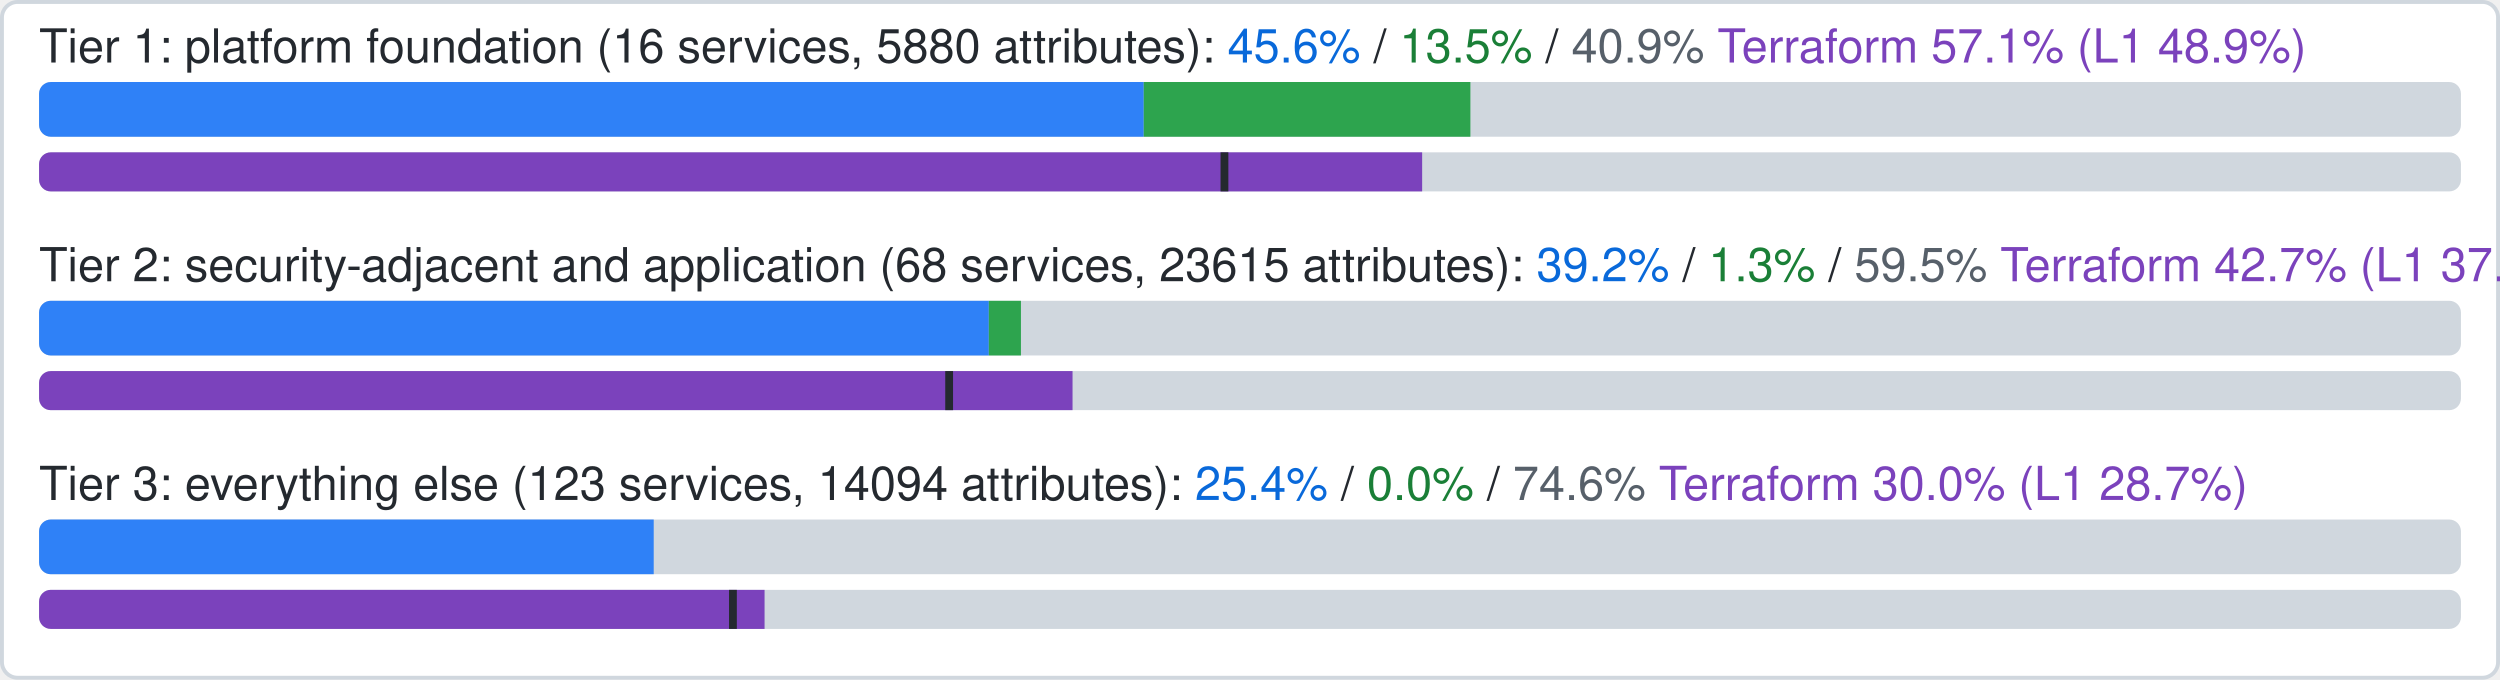
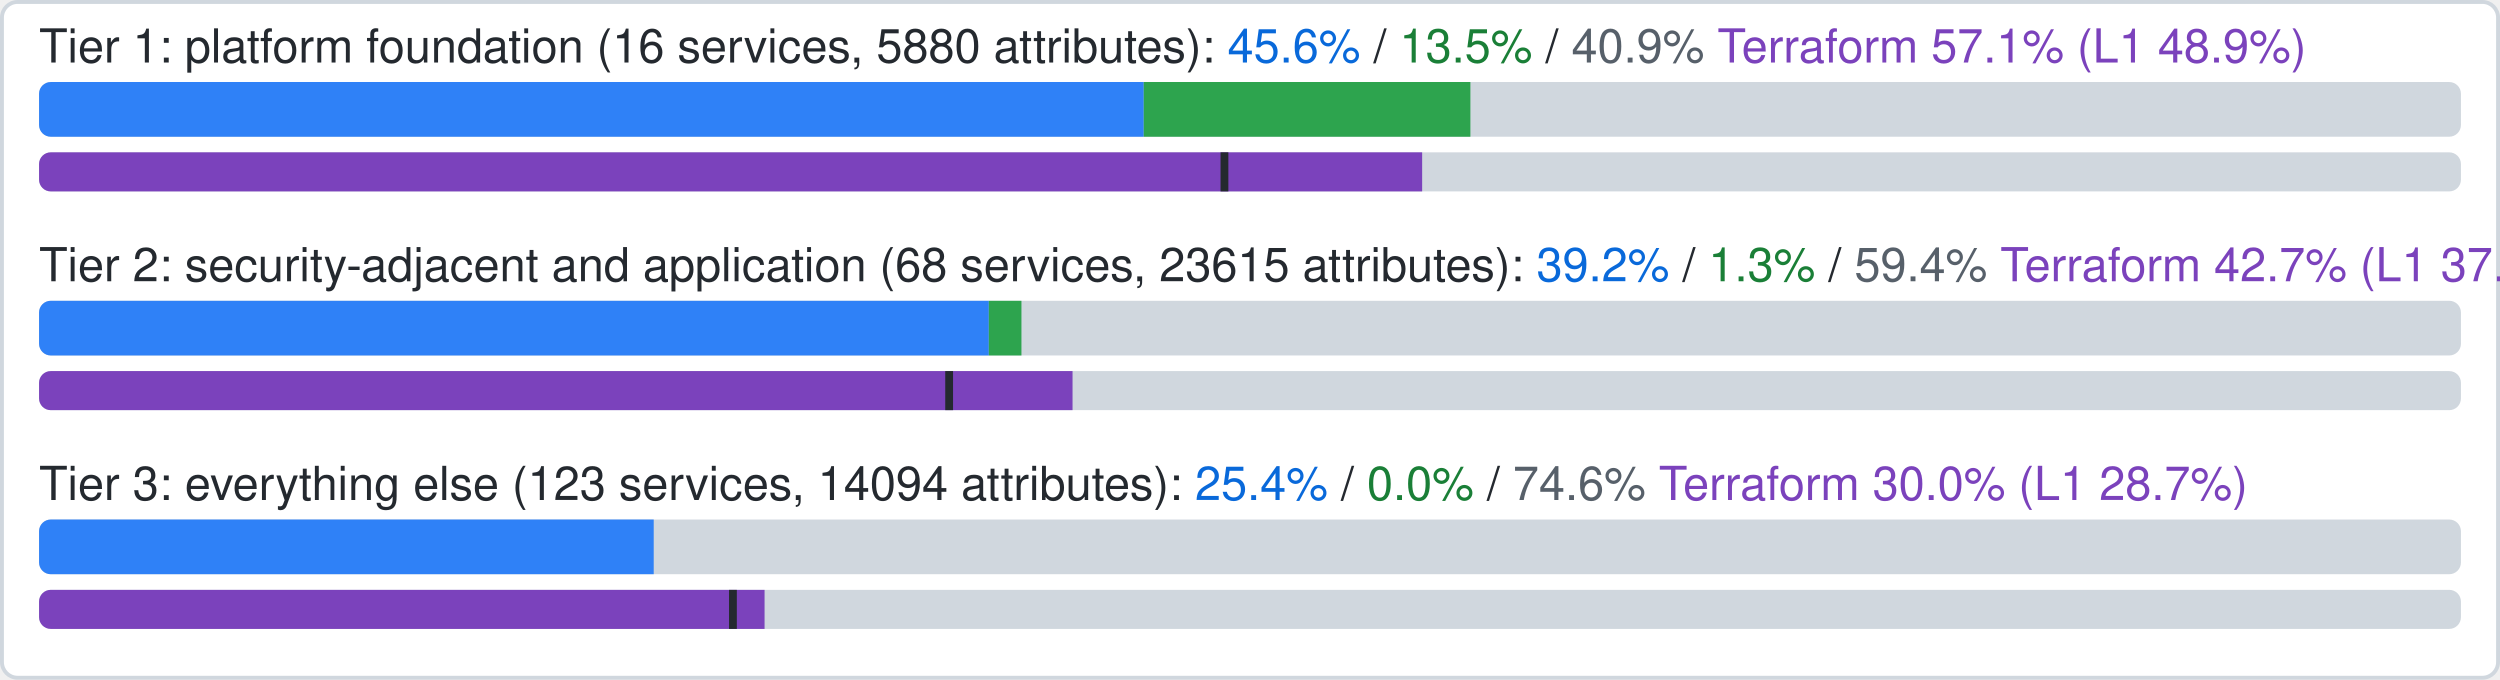
- <svg xmlns="http://www.w3.org/2000/svg" width="640" height="174" viewBox="0 0 640 174" role="img" aria-label="Coverage by tier: Tier 1: platform foundation official 45.6%, ours beyond official 13.5%, uncovered 40.9%, Terraform google-beta 57.1% (L1 48.9%), an estimate; Tier 2: security-adjacent and application official 39.2%, ours beyond official 1.3%, uncovered 59.5%, Terraform google-beta 42.7% (L1 37.6%), an estimate; Tier 3: everything else official 25.4%, ours beyond official 0.0%, uncovered 74.6%, Terraform google-beta 30.0% (L1 28.7%), an estimate;">
+ <svg xmlns="http://www.w3.org/2000/svg" width="640" height="174" viewBox="0 0 640 174" role="img" aria-label="Coverage by tier: Tier 1: platform foundation official 45.6%, ours beyond official 13.5%, uncovered 40.9%, Terraform google-beta 57.1% (L1 48.9%), an estimate; Tier 2: security-adjacent and application official 39.2%, ours beyond official 1.3%, uncovered 59.4%, Terraform google-beta 42.7% (L1 37.6%), an estimate; Tier 3: everything else official 25.4%, ours beyond official 0.0%, uncovered 74.6%, Terraform google-beta 30.0% (L1 28.7%), an estimate;">
  <rect x="0.5" y="0.5" width="639" height="173" rx="4" fill="#ffffff" stroke="#d0d7de" />
  <clipPath id="c0">
    <rect x="10" y="21" width="620" height="14" rx="3" />
  </clipPath>
  <text x="10" y="16" font-family="-apple-system,BlinkMacSystemFont,Segoe UI,Helvetica,Arial,sans-serif" font-size="12" fill="#24292f">Tier 1: platform foundation (16 services, 5880 attributes): <tspan fill="#0969da">45.6%</tspan> / <tspan fill="#1a7f37">13.5%</tspan> / <tspan fill="#57606a">40.9%</tspan>
    <tspan fill="#7b42bc">Terraform 57.1% (L1 48.9%)</tspan>
  </text>
  <clipPath id="t0">
    <rect x="10" y="39" width="620" height="10" rx="3" />
  </clipPath>
  <g clip-path="url(#t0)">
    <rect x="10" y="39" width="620" height="10" fill="#d0d7de" />
    <rect x="10" y="39" width="354.07" height="10" fill="#7b42bc" />
    <rect x="312.46" y="39" width="2" height="10" fill="#24292f" />
  </g>
  <g clip-path="url(#c0)">
    <rect x="10" y="21" width="620" height="14" fill="#d0d7de" />
    <rect x="10" y="21" width="282.80" height="14" fill="#2f81f7" />
    <rect x="292.80" y="21" width="83.62" height="14" fill="#2da44e" />
  </g>
  <clipPath id="c1">
    <rect x="10" y="77" width="620" height="14" rx="3" />
  </clipPath>
-   <text x="10" y="72" font-family="-apple-system,BlinkMacSystemFont,Segoe UI,Helvetica,Arial,sans-serif" font-size="12" fill="#24292f">Tier 2: security-adjacent and application (68 services, 23615 attributes): <tspan fill="#0969da">39.2%</tspan> / <tspan fill="#1a7f37">1.3%</tspan> / <tspan fill="#57606a">59.5%</tspan>
+   <text x="10" y="72" font-family="-apple-system,BlinkMacSystemFont,Segoe UI,Helvetica,Arial,sans-serif" font-size="12" fill="#24292f">Tier 2: security-adjacent and application (68 services, 23615 attributes): <tspan fill="#0969da">39.2%</tspan> / <tspan fill="#1a7f37">1.3%</tspan> / <tspan fill="#57606a">59.4%</tspan>
    <tspan fill="#7b42bc">Terraform 42.7% (L1 37.6%)</tspan>
  </text>
  <clipPath id="t1">
    <rect x="10" y="95" width="620" height="10" rx="3" />
  </clipPath>
  <g clip-path="url(#t1)">
    <rect x="10" y="95" width="620" height="10" fill="#d0d7de" />
    <rect x="10" y="95" width="264.57" height="10" fill="#7b42bc" />
    <rect x="241.98" y="95" width="2" height="10" fill="#24292f" />
  </g>
  <g clip-path="url(#c1)">
    <rect x="10" y="77" width="620" height="14" fill="#d0d7de" />
    <rect x="10" y="77" width="243.14" height="14" fill="#2f81f7" />
-     <rect x="253.14" y="77" width="8.22" height="14" fill="#2da44e" />
+     <rect x="253.14" y="77" width="8.35" height="14" fill="#2da44e" />
  </g>
  <clipPath id="c2">
    <rect x="10" y="133" width="620" height="14" rx="3" />
  </clipPath>
  <text x="10" y="128" font-family="-apple-system,BlinkMacSystemFont,Segoe UI,Helvetica,Arial,sans-serif" font-size="12" fill="#24292f">Tier 3: everything else (123 services, 14094 attributes): <tspan fill="#0969da">25.4%</tspan> / <tspan fill="#1a7f37">0.0%</tspan> / <tspan fill="#57606a">74.6%</tspan>
    <tspan fill="#7b42bc">Terraform 30.0% (L1 28.7%)</tspan>
  </text>
  <clipPath id="t2">
    <rect x="10" y="151" width="620" height="10" rx="3" />
  </clipPath>
  <g clip-path="url(#t2)">
    <rect x="10" y="151" width="620" height="10" fill="#d0d7de" />
    <rect x="10" y="151" width="185.73" height="10" fill="#7b42bc" />
    <rect x="186.63" y="151" width="2" height="10" fill="#24292f" />
  </g>
  <g clip-path="url(#c2)">
    <rect x="10" y="133" width="620" height="14" fill="#d0d7de" />
    <rect x="10" y="133" width="157.35" height="14" fill="#2f81f7" />
  </g>
</svg>
